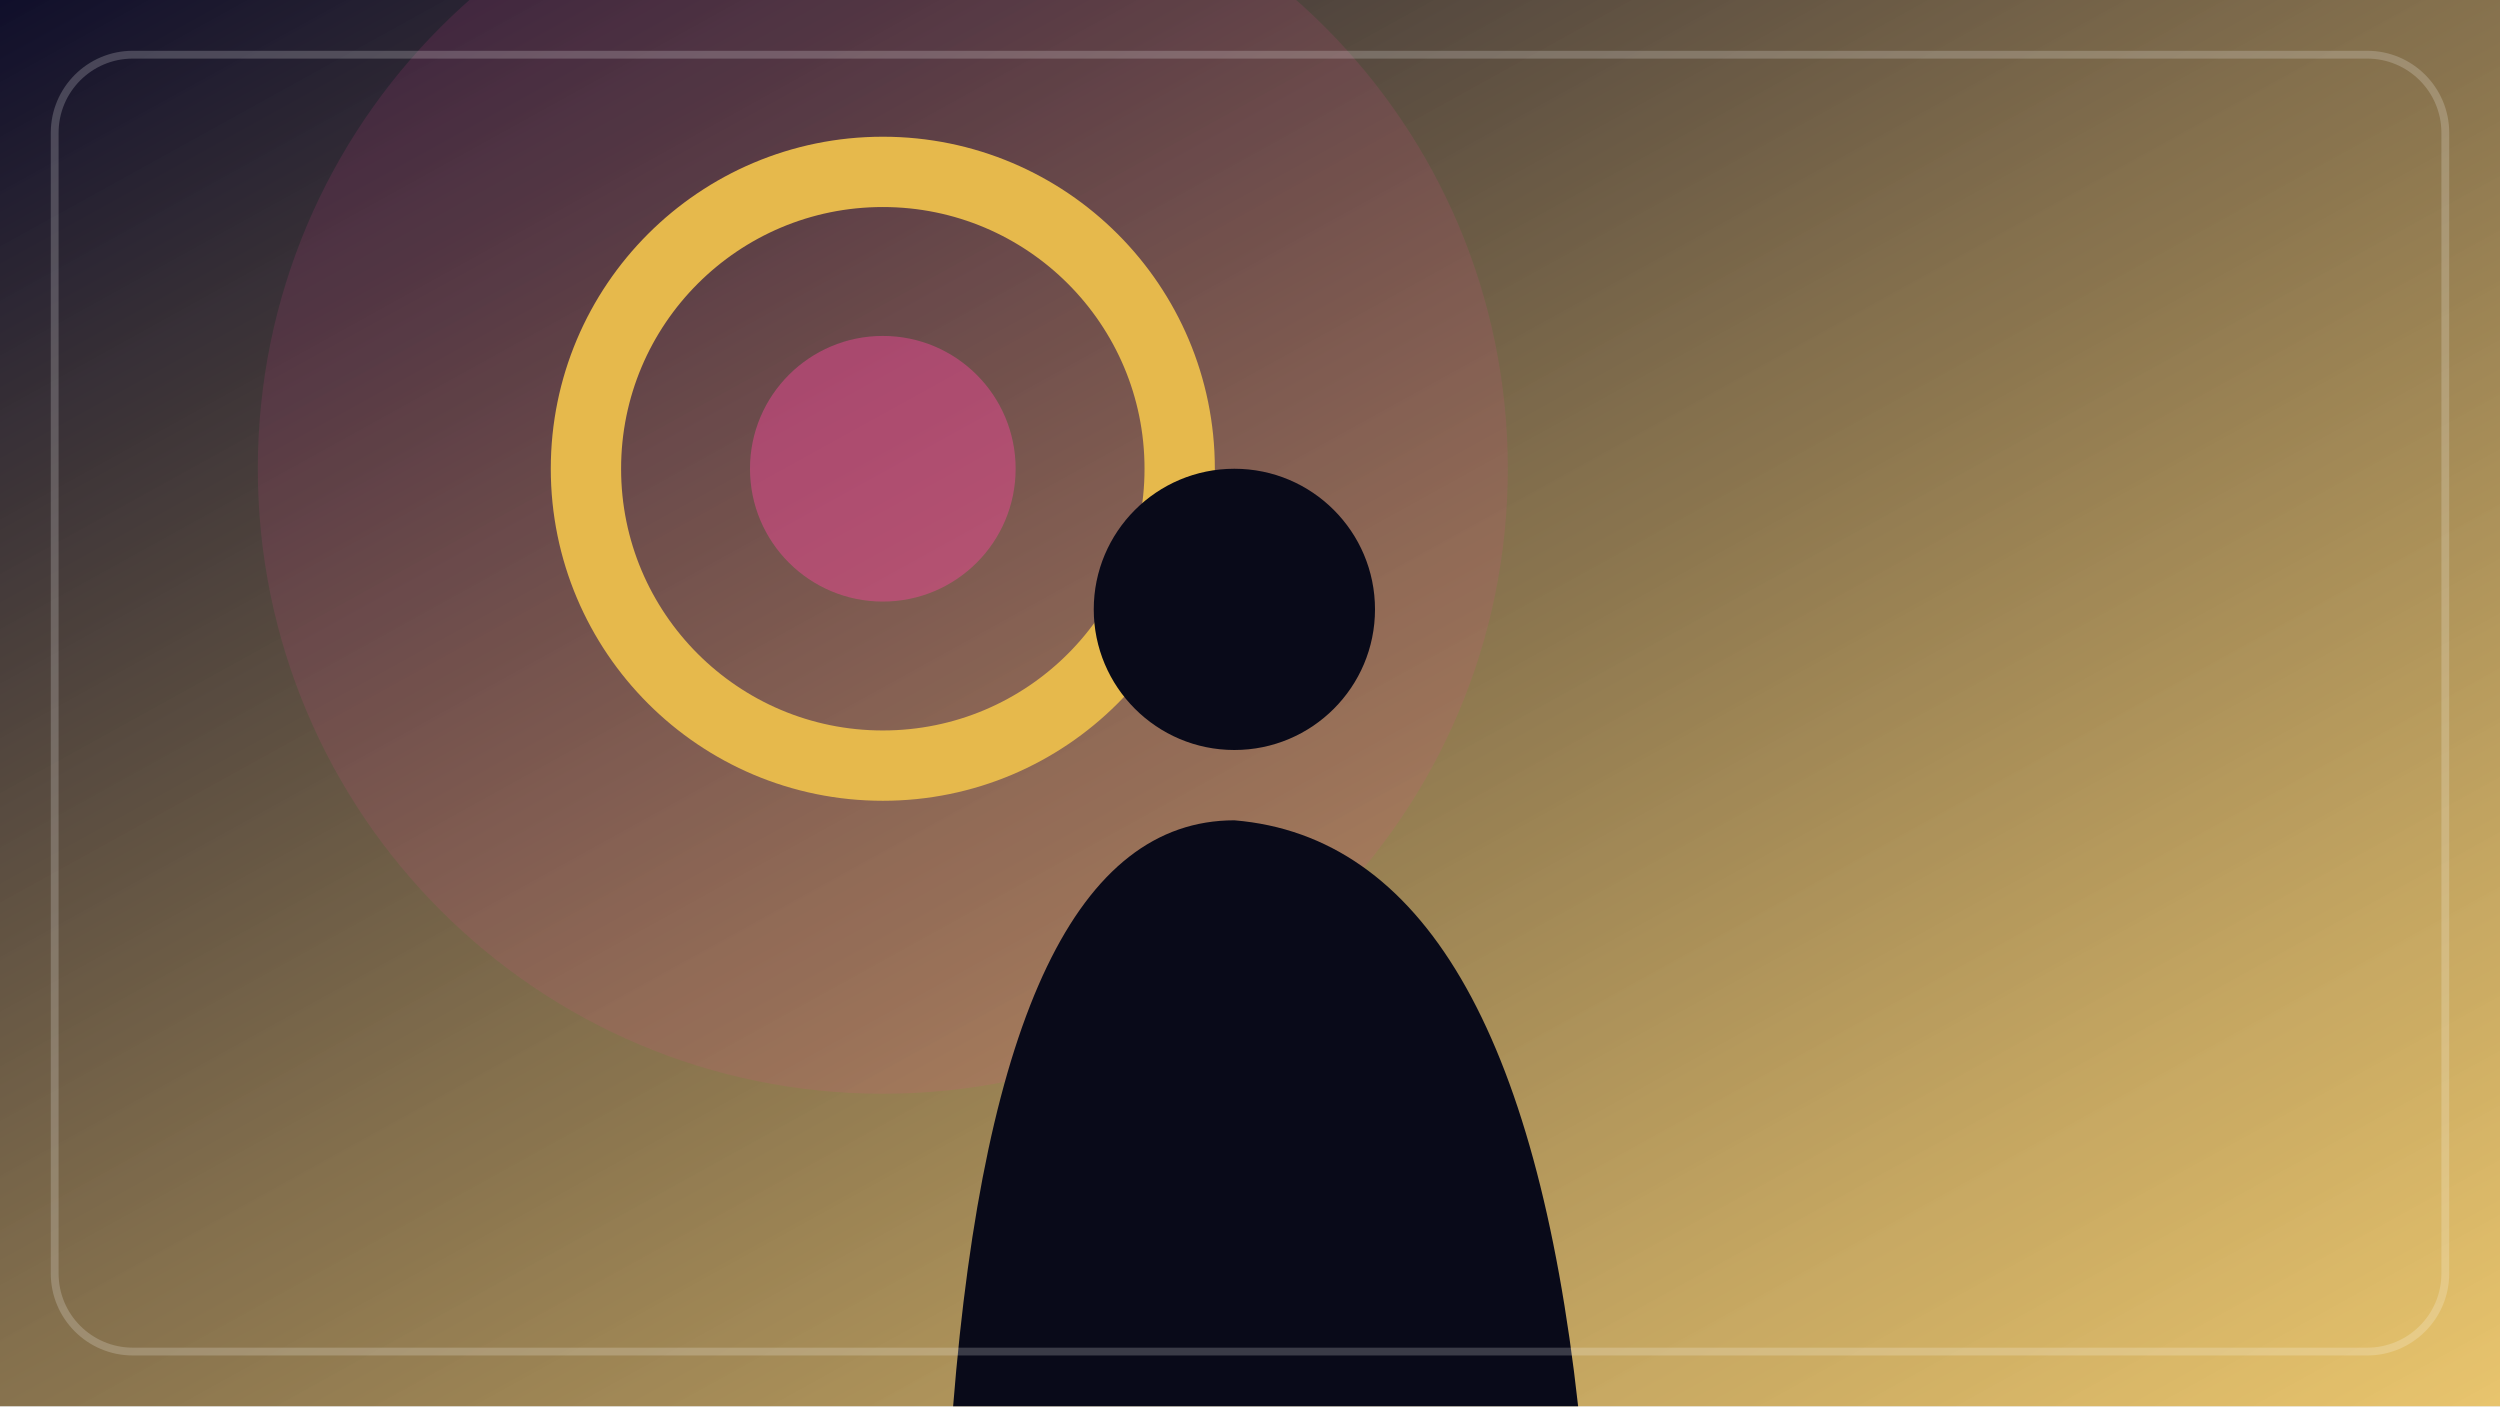
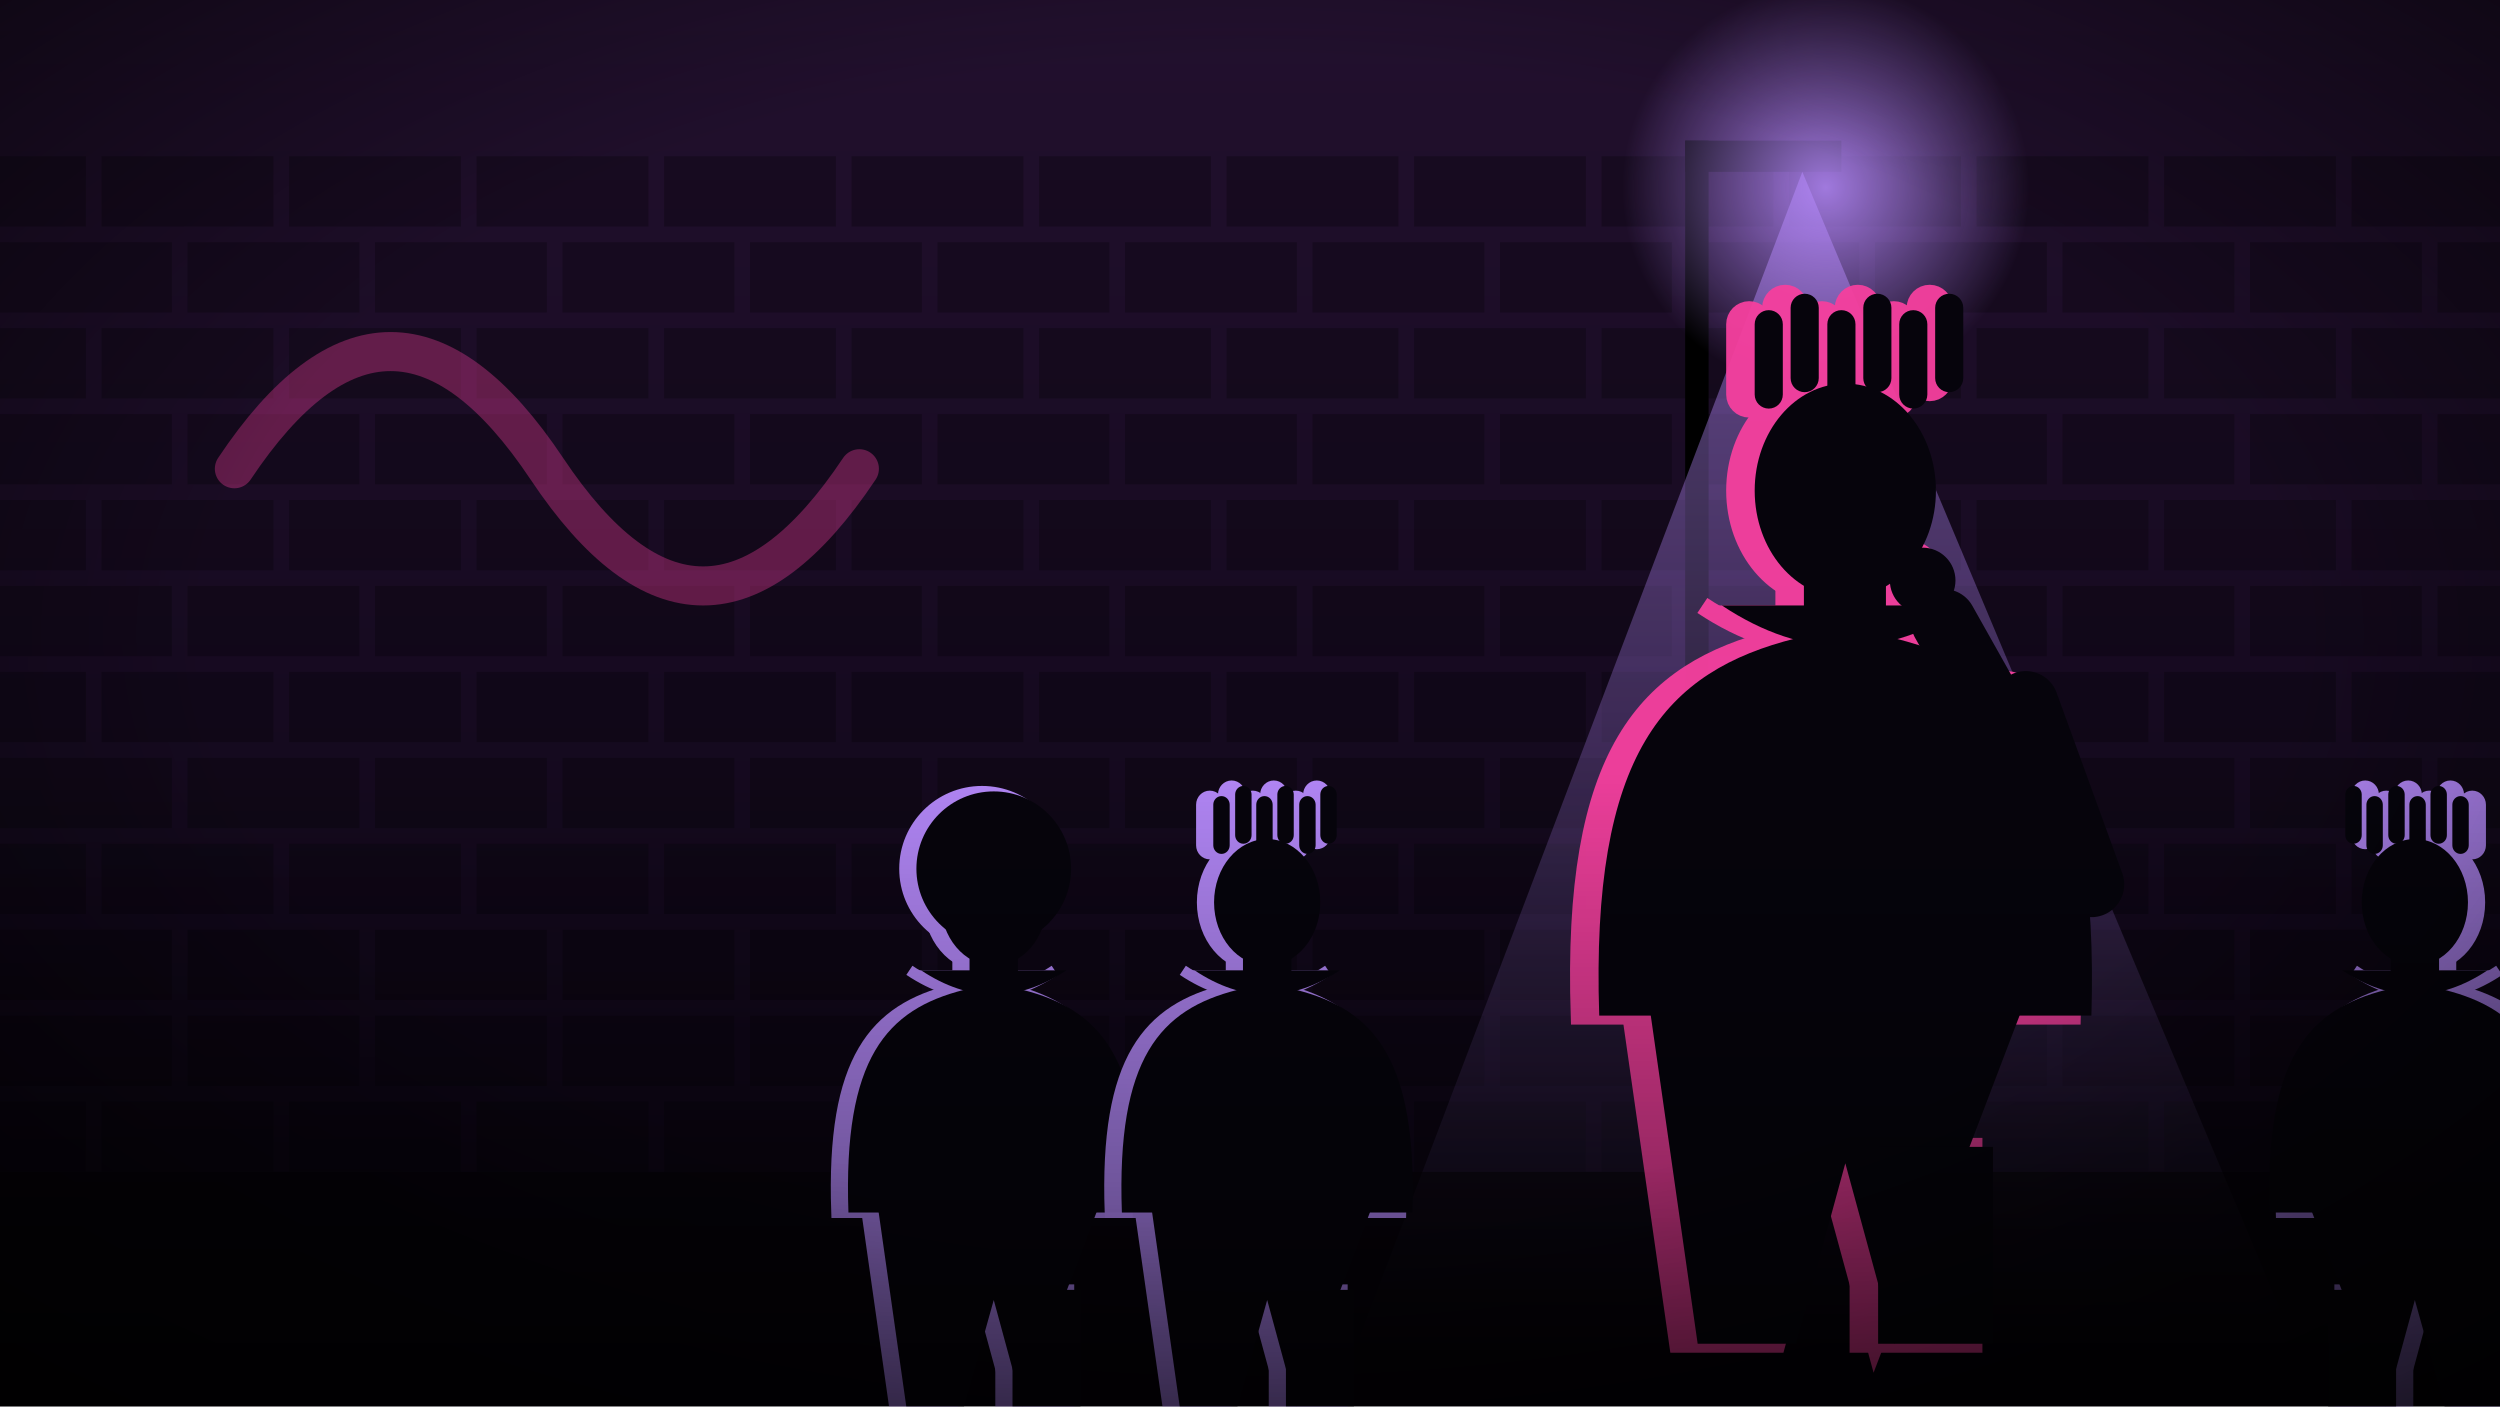
- <svg xmlns="http://www.w3.org/2000/svg" viewBox="0 0 320 180">
+ <svg xmlns="http://www.w3.org/2000/svg" viewBox="0 0 320 180" width="320" height="180" preserveAspectRatio="xMidYMid slice">
  <defs>
-     <linearGradient id="b" x1="0" y1="0" x2="1" y2="1">
-       <stop stop-color="#100F2B" />
-       <stop offset="1" stop-color="#E6B94C" stop-opacity=".8" />
+     <linearGradient id="bgk11" x1="0" y1="0" x2="0" y2="1">
+       <stop offset="0" stop-color="#22102E" />
+       <stop offset="1" stop-color="#0A0412" />
+     </linearGradient>
+     <radialGradient id="glk11" cx=".5" cy=".5" r=".5">
+       <stop offset="0" stop-color="#B88CFF" stop-opacity=".85" />
+       <stop offset="1" stop-color="#B88CFF" stop-opacity="0" />
+     </radialGradient>
+     <radialGradient id="g2k11" cx=".5" cy=".5" r=".5">
+       <stop offset="0" stop-color="#F43F9D" stop-opacity=".7" />
+       <stop offset="1" stop-color="#F43F9D" stop-opacity="0" />
+     </radialGradient>
+     <linearGradient id="bek11" x1="0" y1="0" x2="0" y2="1">
+       <stop offset="0" stop-color="#B88CFF" stop-opacity=".55" />
+       <stop offset="1" stop-color="#B88CFF" stop-opacity="0" />
+     </linearGradient>
+     <radialGradient id="vgk11" cx=".5" cy=".45" r=".75">
+       <stop offset=".55" stop-color="#000" stop-opacity="0" />
+       <stop offset="1" stop-color="#000" stop-opacity=".7" />
+     </radialGradient>
+     <linearGradient id="ftk11" x1="0" y1="0" x2="0" y2="1">
+       <stop offset=".55" stop-color="#000" stop-opacity="0" />
+       <stop offset="1" stop-color="#000" stop-opacity=".55" />
    </linearGradient>
  </defs>
-   <rect width="320" height="180" fill="url(#b)" />
-   <circle cx="113" cy="60" r="80" fill="#E84892" opacity=".13" />
-   <circle cx="113" cy="60" r="38" fill="none" stroke="#E6B94C" stroke-width="9" />
-   <circle cx="113" cy="60" r="17" fill="#E84892" opacity=".5" />
-   <circle cx="158" cy="78" r="18" fill="#090A19" />
-   <path d="M122 180Q128 105 158 105Q194 108 202 180Z" fill="#090A19" />
-   <rect x="7" y="7" width="306" height="166" rx="10" fill="none" stroke="#FFFFFF" stroke-opacity=".2" />
+   <rect width="320" height="180" fill="url(#bgk11)" />
+   <rect x="-11" y="20" width="22" height="9" fill="#000" opacity=".25" />
+   <rect x="13" y="20" width="22" height="9" fill="#000" opacity=".25" />
+   <rect x="37" y="20" width="22" height="9" fill="#000" opacity=".25" />
+   <rect x="61" y="20" width="22" height="9" fill="#000" opacity=".25" />
+   <rect x="85" y="20" width="22" height="9" fill="#000" opacity=".25" />
+   <rect x="109" y="20" width="22" height="9" fill="#000" opacity=".25" />
+   <rect x="133" y="20" width="22" height="9" fill="#000" opacity=".25" />
+   <rect x="157" y="20" width="22" height="9" fill="#000" opacity=".25" />
+   <rect x="181" y="20" width="22" height="9" fill="#000" opacity=".25" />
+   <rect x="205" y="20" width="22" height="9" fill="#000" opacity=".25" />
+   <rect x="229" y="20" width="22" height="9" fill="#000" opacity=".25" />
+   <rect x="253" y="20" width="22" height="9" fill="#000" opacity=".25" />
+   <rect x="277" y="20" width="22" height="9" fill="#000" opacity=".25" />
+   <rect x="301" y="20" width="22" height="9" fill="#000" opacity=".25" />
+   <rect x="0" y="31" width="22" height="9" fill="#000" opacity=".25" />
+   <rect x="24" y="31" width="22" height="9" fill="#000" opacity=".25" />
+   <rect x="48" y="31" width="22" height="9" fill="#000" opacity=".25" />
+   <rect x="72" y="31" width="22" height="9" fill="#000" opacity=".25" />
+   <rect x="96" y="31" width="22" height="9" fill="#000" opacity=".25" />
+   <rect x="120" y="31" width="22" height="9" fill="#000" opacity=".25" />
+   <rect x="144" y="31" width="22" height="9" fill="#000" opacity=".25" />
+   <rect x="168" y="31" width="22" height="9" fill="#000" opacity=".25" />
+   <rect x="192" y="31" width="22" height="9" fill="#000" opacity=".25" />
+   <rect x="216" y="31" width="22" height="9" fill="#000" opacity=".25" />
+   <rect x="240" y="31" width="22" height="9" fill="#000" opacity=".25" />
+   <rect x="264" y="31" width="22" height="9" fill="#000" opacity=".25" />
+   <rect x="288" y="31" width="22" height="9" fill="#000" opacity=".25" />
+   <rect x="312" y="31" width="22" height="9" fill="#000" opacity=".25" />
+   <rect x="-11" y="42" width="22" height="9" fill="#000" opacity=".25" />
+   <rect x="13" y="42" width="22" height="9" fill="#000" opacity=".25" />
+   <rect x="37" y="42" width="22" height="9" fill="#000" opacity=".25" />
+   <rect x="61" y="42" width="22" height="9" fill="#000" opacity=".25" />
+   <rect x="85" y="42" width="22" height="9" fill="#000" opacity=".25" />
+   <rect x="109" y="42" width="22" height="9" fill="#000" opacity=".25" />
+   <rect x="133" y="42" width="22" height="9" fill="#000" opacity=".25" />
+   <rect x="157" y="42" width="22" height="9" fill="#000" opacity=".25" />
+   <rect x="181" y="42" width="22" height="9" fill="#000" opacity=".25" />
+   <rect x="205" y="42" width="22" height="9" fill="#000" opacity=".25" />
+   <rect x="229" y="42" width="22" height="9" fill="#000" opacity=".25" />
+   <rect x="253" y="42" width="22" height="9" fill="#000" opacity=".25" />
+   <rect x="277" y="42" width="22" height="9" fill="#000" opacity=".25" />
+   <rect x="301" y="42" width="22" height="9" fill="#000" opacity=".25" />
+   <rect x="0" y="53" width="22" height="9" fill="#000" opacity=".25" />
+   <rect x="24" y="53" width="22" height="9" fill="#000" opacity=".25" />
+   <rect x="48" y="53" width="22" height="9" fill="#000" opacity=".25" />
+   <rect x="72" y="53" width="22" height="9" fill="#000" opacity=".25" />
+   <rect x="96" y="53" width="22" height="9" fill="#000" opacity=".25" />
+   <rect x="120" y="53" width="22" height="9" fill="#000" opacity=".25" />
+   <rect x="144" y="53" width="22" height="9" fill="#000" opacity=".25" />
+   <rect x="168" y="53" width="22" height="9" fill="#000" opacity=".25" />
+   <rect x="192" y="53" width="22" height="9" fill="#000" opacity=".25" />
+   <rect x="216" y="53" width="22" height="9" fill="#000" opacity=".25" />
+   <rect x="240" y="53" width="22" height="9" fill="#000" opacity=".25" />
+   <rect x="264" y="53" width="22" height="9" fill="#000" opacity=".25" />
+   <rect x="288" y="53" width="22" height="9" fill="#000" opacity=".25" />
+   <rect x="312" y="53" width="22" height="9" fill="#000" opacity=".25" />
+   <rect x="-11" y="64" width="22" height="9" fill="#000" opacity=".25" />
+   <rect x="13" y="64" width="22" height="9" fill="#000" opacity=".25" />
+   <rect x="37" y="64" width="22" height="9" fill="#000" opacity=".25" />
+   <rect x="61" y="64" width="22" height="9" fill="#000" opacity=".25" />
+   <rect x="85" y="64" width="22" height="9" fill="#000" opacity=".25" />
+   <rect x="109" y="64" width="22" height="9" fill="#000" opacity=".25" />
+   <rect x="133" y="64" width="22" height="9" fill="#000" opacity=".25" />
+   <rect x="157" y="64" width="22" height="9" fill="#000" opacity=".25" />
+   <rect x="181" y="64" width="22" height="9" fill="#000" opacity=".25" />
+   <rect x="205" y="64" width="22" height="9" fill="#000" opacity=".25" />
+   <rect x="229" y="64" width="22" height="9" fill="#000" opacity=".25" />
+   <rect x="253" y="64" width="22" height="9" fill="#000" opacity=".25" />
+   <rect x="277" y="64" width="22" height="9" fill="#000" opacity=".25" />
+   <rect x="301" y="64" width="22" height="9" fill="#000" opacity=".25" />
+   <rect x="0" y="75" width="22" height="9" fill="#000" opacity=".25" />
+   <rect x="24" y="75" width="22" height="9" fill="#000" opacity=".25" />
+   <rect x="48" y="75" width="22" height="9" fill="#000" opacity=".25" />
+   <rect x="72" y="75" width="22" height="9" fill="#000" opacity=".25" />
+   <rect x="96" y="75" width="22" height="9" fill="#000" opacity=".25" />
+   <rect x="120" y="75" width="22" height="9" fill="#000" opacity=".25" />
+   <rect x="144" y="75" width="22" height="9" fill="#000" opacity=".25" />
+   <rect x="168" y="75" width="22" height="9" fill="#000" opacity=".25" />
+   <rect x="192" y="75" width="22" height="9" fill="#000" opacity=".25" />
+   <rect x="216" y="75" width="22" height="9" fill="#000" opacity=".25" />
+   <rect x="240" y="75" width="22" height="9" fill="#000" opacity=".25" />
+   <rect x="264" y="75" width="22" height="9" fill="#000" opacity=".25" />
+   <rect x="288" y="75" width="22" height="9" fill="#000" opacity=".25" />
+   <rect x="312" y="75" width="22" height="9" fill="#000" opacity=".25" />
+   <rect x="-11" y="86" width="22" height="9" fill="#000" opacity=".25" />
+   <rect x="13" y="86" width="22" height="9" fill="#000" opacity=".25" />
+   <rect x="37" y="86" width="22" height="9" fill="#000" opacity=".25" />
+   <rect x="61" y="86" width="22" height="9" fill="#000" opacity=".25" />
+   <rect x="85" y="86" width="22" height="9" fill="#000" opacity=".25" />
+   <rect x="109" y="86" width="22" height="9" fill="#000" opacity=".25" />
+   <rect x="133" y="86" width="22" height="9" fill="#000" opacity=".25" />
+   <rect x="157" y="86" width="22" height="9" fill="#000" opacity=".25" />
+   <rect x="181" y="86" width="22" height="9" fill="#000" opacity=".25" />
+   <rect x="205" y="86" width="22" height="9" fill="#000" opacity=".25" />
+   <rect x="229" y="86" width="22" height="9" fill="#000" opacity=".25" />
+   <rect x="253" y="86" width="22" height="9" fill="#000" opacity=".25" />
+   <rect x="277" y="86" width="22" height="9" fill="#000" opacity=".25" />
+   <rect x="301" y="86" width="22" height="9" fill="#000" opacity=".25" />
+   <rect x="0" y="97" width="22" height="9" fill="#000" opacity=".25" />
+   <rect x="24" y="97" width="22" height="9" fill="#000" opacity=".25" />
+   <rect x="48" y="97" width="22" height="9" fill="#000" opacity=".25" />
+   <rect x="72" y="97" width="22" height="9" fill="#000" opacity=".25" />
+   <rect x="96" y="97" width="22" height="9" fill="#000" opacity=".25" />
+   <rect x="120" y="97" width="22" height="9" fill="#000" opacity=".25" />
+   <rect x="144" y="97" width="22" height="9" fill="#000" opacity=".25" />
+   <rect x="168" y="97" width="22" height="9" fill="#000" opacity=".25" />
+   <rect x="192" y="97" width="22" height="9" fill="#000" opacity=".25" />
+   <rect x="216" y="97" width="22" height="9" fill="#000" opacity=".25" />
+   <rect x="240" y="97" width="22" height="9" fill="#000" opacity=".25" />
+   <rect x="264" y="97" width="22" height="9" fill="#000" opacity=".25" />
+   <rect x="288" y="97" width="22" height="9" fill="#000" opacity=".25" />
+   <rect x="312" y="97" width="22" height="9" fill="#000" opacity=".25" />
+   <rect x="-11" y="108" width="22" height="9" fill="#000" opacity=".25" />
+   <rect x="13" y="108" width="22" height="9" fill="#000" opacity=".25" />
+   <rect x="37" y="108" width="22" height="9" fill="#000" opacity=".25" />
+   <rect x="61" y="108" width="22" height="9" fill="#000" opacity=".25" />
+   <rect x="85" y="108" width="22" height="9" fill="#000" opacity=".25" />
+   <rect x="109" y="108" width="22" height="9" fill="#000" opacity=".25" />
+   <rect x="133" y="108" width="22" height="9" fill="#000" opacity=".25" />
+   <rect x="157" y="108" width="22" height="9" fill="#000" opacity=".25" />
+   <rect x="181" y="108" width="22" height="9" fill="#000" opacity=".25" />
+   <rect x="205" y="108" width="22" height="9" fill="#000" opacity=".25" />
+   <rect x="229" y="108" width="22" height="9" fill="#000" opacity=".25" />
+   <rect x="253" y="108" width="22" height="9" fill="#000" opacity=".25" />
+   <rect x="277" y="108" width="22" height="9" fill="#000" opacity=".25" />
+   <rect x="301" y="108" width="22" height="9" fill="#000" opacity=".25" />
+   <rect x="0" y="119" width="22" height="9" fill="#000" opacity=".25" />
+   <rect x="24" y="119" width="22" height="9" fill="#000" opacity=".25" />
+   <rect x="48" y="119" width="22" height="9" fill="#000" opacity=".25" />
+   <rect x="72" y="119" width="22" height="9" fill="#000" opacity=".25" />
+   <rect x="96" y="119" width="22" height="9" fill="#000" opacity=".25" />
+   <rect x="120" y="119" width="22" height="9" fill="#000" opacity=".25" />
+   <rect x="144" y="119" width="22" height="9" fill="#000" opacity=".25" />
+   <rect x="168" y="119" width="22" height="9" fill="#000" opacity=".25" />
+   <rect x="192" y="119" width="22" height="9" fill="#000" opacity=".25" />
+   <rect x="216" y="119" width="22" height="9" fill="#000" opacity=".25" />
+   <rect x="240" y="119" width="22" height="9" fill="#000" opacity=".25" />
+   <rect x="264" y="119" width="22" height="9" fill="#000" opacity=".25" />
+   <rect x="288" y="119" width="22" height="9" fill="#000" opacity=".25" />
+   <rect x="312" y="119" width="22" height="9" fill="#000" opacity=".25" />
+   <rect x="0" y="130" width="22" height="9" fill="#000" opacity=".25" />
+   <rect x="24" y="130" width="22" height="9" fill="#000" opacity=".25" />
+   <rect x="48" y="130" width="22" height="9" fill="#000" opacity=".25" />
+   <rect x="72" y="130" width="22" height="9" fill="#000" opacity=".25" />
+   <rect x="96" y="130" width="22" height="9" fill="#000" opacity=".25" />
+   <rect x="120" y="130" width="22" height="9" fill="#000" opacity=".25" />
+   <rect x="144" y="130" width="22" height="9" fill="#000" opacity=".25" />
+   <rect x="168" y="130" width="22" height="9" fill="#000" opacity=".25" />
+   <rect x="192" y="130" width="22" height="9" fill="#000" opacity=".25" />
+   <rect x="216" y="130" width="22" height="9" fill="#000" opacity=".25" />
+   <rect x="240" y="130" width="22" height="9" fill="#000" opacity=".25" />
+   <rect x="264" y="130" width="22" height="9" fill="#000" opacity=".25" />
+   <rect x="288" y="130" width="22" height="9" fill="#000" opacity=".25" />
+   <rect x="312" y="130" width="22" height="9" fill="#000" opacity=".25" />
+   <rect x="-11" y="141" width="22" height="9" fill="#000" opacity=".25" />
+   <rect x="13" y="141" width="22" height="9" fill="#000" opacity=".25" />
+   <rect x="37" y="141" width="22" height="9" fill="#000" opacity=".25" />
+   <rect x="61" y="141" width="22" height="9" fill="#000" opacity=".25" />
+   <rect x="85" y="141" width="22" height="9" fill="#000" opacity=".25" />
+   <rect x="109" y="141" width="22" height="9" fill="#000" opacity=".25" />
+   <rect x="133" y="141" width="22" height="9" fill="#000" opacity=".25" />
+   <rect x="157" y="141" width="22" height="9" fill="#000" opacity=".25" />
+   <rect x="181" y="141" width="22" height="9" fill="#000" opacity=".25" />
+   <rect x="205" y="141" width="22" height="9" fill="#000" opacity=".25" />
+   <rect x="229" y="141" width="22" height="9" fill="#000" opacity=".25" />
+   <rect x="253" y="141" width="22" height="9" fill="#000" opacity=".25" />
+   <rect x="277" y="141" width="22" height="9" fill="#000" opacity=".25" />
+   <rect x="301" y="141" width="22" height="9" fill="#000" opacity=".25" />
+   <path d="M30 60 q20 -30 40 0 t40 0" stroke="#F43F9D" stroke-width="5" fill="none" opacity=".35" stroke-linecap="round" />
+   <rect x="215.7" y="18" width="3" height="140" fill="#000" />
+   <path d="M215.7 18 h20 v4 h-20z" fill="#000" />
+   <path d="M230.7 22.0 L173.7 172.0 L293.7 172.0 Z" fill="url(#bek11)" opacity="0.90" transform="rotate(0.0 233.7 22.0)" />
+   <circle cx="233.7" cy="24.0" r="26.0" fill="url(#glk11)" />
+   <rect y="150" width="320" height="30" fill="#000" opacity=".5" />
+   <g>
+     <g fill="#B88CFF" stroke="#B88CFF" stroke-width="1.4" opacity=".95">
+       <ellipse cx="125.7" cy="115.5" rx="6.8" ry="8.1" />
+       <circle cx="125.7" cy="111.2" r="9.9" />
+       <rect x="122.6" y="121.7" width="6.2" height="6.2" />
+       <path d="M107.1 155.2 C106.4 135.4 112.0 129.2 121.9 126.7 L129.4 126.7 L129.4 126.7 L129.4 126.7 C139.3 129.2 144.9 135.4 144.3 155.2 Z" />
+       <path d="M110.8 154.0 L114.5 180.0 L121.9 180.0 L125.7 166.4 L129.4 180.0 L139.3 154.0 Z" />
+       <rect x="128.1" y="165.1" width="8.7" height="14.9" />
+       <path d="M116.4 124.2 q9.3 6.2 18.6 0" />
+     </g>
+     <g fill="#06040C" transform="translate(1.5 0)">
+       <ellipse cx="125.7" cy="115.5" rx="6.8" ry="8.1" />
+       <circle cx="125.7" cy="111.2" r="9.9" />
+       <rect x="122.6" y="121.7" width="6.2" height="6.2" />
+       <path d="M107.1 155.2 C106.4 135.4 112.0 129.2 121.9 126.7 L129.4 126.7 L129.4 126.7 L129.4 126.7 C139.3 129.2 144.9 135.4 144.3 155.2 Z" />
+       <path d="M110.8 154.0 L114.5 180.0 L121.9 180.0 L125.7 166.4 L129.4 180.0 L139.3 154.0 Z" />
+       <rect x="128.1" y="165.1" width="8.7" height="14.9" />
+       <path d="M116.4 124.2 q9.3 6.2 18.6 0" />
+     </g>
+   </g>
+   <g>
+     <g fill="#B88CFF" stroke="#B88CFF" stroke-width="1.4" opacity=".95">
+       <ellipse cx="160.7" cy="115.5" rx="6.8" ry="8.1" />
+       <rect x="153.8" y="101.9" width="2.1" height="7.4" rx="1.1" />
+       <rect x="156.6" y="100.6" width="2.1" height="7.4" rx="1.1" />
+       <rect x="159.3" y="101.9" width="2.1" height="7.4" rx="1.1" />
+       <rect x="162.0" y="100.6" width="2.1" height="7.4" rx="1.1" />
+       <rect x="164.8" y="101.9" width="2.1" height="7.4" rx="1.1" />
+       <rect x="167.5" y="100.6" width="2.1" height="7.4" rx="1.1" />
+       <rect x="157.6" y="121.7" width="6.2" height="6.2" />
+       <path d="M142.1 155.2 C141.4 135.4 147.0 129.2 156.9 126.7 L164.4 126.7 L164.4 126.7 L164.4 126.7 C174.3 129.2 179.9 135.4 179.3 155.2 Z" />
+       <path d="M145.8 154.0 L149.5 180.0 L156.9 180.0 L160.7 166.4 L164.4 180.0 L174.3 154.0 Z" />
+       <rect x="163.1" y="165.1" width="8.7" height="14.9" />
+       <path d="M151.4 124.2 q9.3 6.2 18.6 0" />
+     </g>
+     <g fill="#06040C" transform="translate(1.5 0)">
+       <ellipse cx="160.7" cy="115.5" rx="6.8" ry="8.1" />
+       <rect x="153.8" y="101.9" width="2.1" height="7.4" rx="1.1" />
+       <rect x="156.6" y="100.6" width="2.1" height="7.4" rx="1.1" />
+       <rect x="159.3" y="101.9" width="2.1" height="7.4" rx="1.1" />
+       <rect x="162.0" y="100.6" width="2.1" height="7.4" rx="1.1" />
+       <rect x="164.8" y="101.9" width="2.1" height="7.4" rx="1.1" />
+       <rect x="167.5" y="100.6" width="2.1" height="7.4" rx="1.1" />
+       <rect x="157.6" y="121.7" width="6.2" height="6.2" />
+       <path d="M142.1 155.2 C141.4 135.4 147.0 129.2 156.9 126.7 L164.4 126.7 L164.4 126.7 L164.4 126.7 C174.3 129.2 179.9 135.4 179.3 155.2 Z" />
+       <path d="M145.8 154.0 L149.5 180.0 L156.9 180.0 L160.7 166.4 L164.4 180.0 L174.3 154.0 Z" />
+       <rect x="163.1" y="165.1" width="8.7" height="14.9" />
+       <path d="M151.4 124.2 q9.3 6.2 18.6 0" />
+     </g>
+   </g>
+   <g transform="translate(621.3 0) scale(-1 1)">
+     <g fill="#B88CFF" stroke="#B88CFF" stroke-width="1.4" opacity=".95">
+       <ellipse cx="310.7" cy="115.5" rx="6.8" ry="8.1" />
+       <rect x="303.8" y="101.9" width="2.1" height="7.4" rx="1.1" />
+       <rect x="306.6" y="100.6" width="2.1" height="7.4" rx="1.1" />
+       <rect x="309.3" y="101.9" width="2.1" height="7.4" rx="1.1" />
+       <rect x="312.0" y="100.6" width="2.1" height="7.4" rx="1.1" />
+       <rect x="314.8" y="101.9" width="2.1" height="7.4" rx="1.1" />
+       <rect x="317.5" y="100.6" width="2.1" height="7.4" rx="1.1" />
+       <rect x="307.6" y="121.7" width="6.2" height="6.2" />
+       <path d="M292.1 155.2 C291.4 135.4 297.0 129.2 306.9 126.7 L314.4 126.7 L314.4 126.7 L314.4 126.7 C324.3 129.2 329.9 135.4 329.3 155.2 Z" />
+       <path d="M295.8 154.0 L299.5 180.0 L306.9 180.0 L310.7 166.4 L314.4 180.0 L324.3 154.0 Z" />
+       <rect x="313.1" y="165.1" width="8.7" height="14.9" />
+       <path d="M301.4 124.2 q9.3 6.2 18.6 0" />
+     </g>
+     <g fill="#06040C" transform="translate(1.5 0)">
+       <ellipse cx="310.7" cy="115.5" rx="6.8" ry="8.1" />
+       <rect x="303.8" y="101.9" width="2.1" height="7.4" rx="1.1" />
+       <rect x="306.6" y="100.6" width="2.1" height="7.4" rx="1.1" />
+       <rect x="309.3" y="101.9" width="2.1" height="7.4" rx="1.1" />
+       <rect x="312.0" y="100.6" width="2.1" height="7.4" rx="1.1" />
+       <rect x="314.8" y="101.9" width="2.1" height="7.4" rx="1.1" />
+       <rect x="317.5" y="100.6" width="2.1" height="7.4" rx="1.1" />
+       <rect x="307.6" y="121.7" width="6.2" height="6.2" />
+       <path d="M292.1 155.2 C291.4 135.4 297.0 129.2 306.9 126.7 L314.4 126.7 L314.4 126.7 L314.4 126.7 C324.3 129.2 329.9 135.4 329.3 155.2 Z" />
+       <path d="M295.8 154.0 L299.5 180.0 L306.9 180.0 L310.7 166.4 L314.4 180.0 L324.3 154.0 Z" />
+       <rect x="313.1" y="165.1" width="8.7" height="14.9" />
+       <path d="M301.4 124.2 q9.3 6.2 18.6 0" />
+     </g>
+   </g>
+   <g transform="translate(691.3 0) scale(-1 1)">
+     <g fill="#B88CFF" stroke="#B88CFF" stroke-width="1.4" opacity=".95">
+       <ellipse cx="345.7" cy="115.5" rx="6.8" ry="8.1" />
+       <ellipse cx="345.7" cy="112.4" rx="7.8" ry="5.6" />
+       <rect x="344.4" y="111.8" width="12.4" height="2.5" rx="1.2" />
+       <rect x="342.6" y="121.7" width="6.2" height="6.2" />
+       <path d="M327.1 155.2 C326.4 135.4 332.0 129.2 341.9 126.7 L349.4 126.7 L349.4 126.7 L349.4 126.7 C359.3 129.2 364.9 135.4 364.3 155.2 Z" />
+       <path d="M330.8 154.0 L334.5 180.0 L341.9 180.0 L345.7 166.4 L349.4 180.0 L359.3 154.0 Z" />
+       <rect x="348.1" y="165.1" width="8.7" height="14.9" />
+       <path d="M336.4 124.2 q9.3 6.2 18.6 0" />
+     </g>
+     <g fill="#06040C" transform="translate(1.5 0)">
+       <ellipse cx="345.7" cy="115.5" rx="6.8" ry="8.1" />
+       <ellipse cx="345.7" cy="112.4" rx="7.8" ry="5.6" />
+       <rect x="344.4" y="111.8" width="12.4" height="2.5" rx="1.2" />
+       <rect x="342.6" y="121.7" width="6.2" height="6.2" />
+       <path d="M327.1 155.2 C326.4 135.4 332.0 129.2 341.9 126.7 L349.4 126.7 L349.4 126.7 L349.4 126.7 C359.3 129.2 364.9 135.4 364.3 155.2 Z" />
+       <path d="M330.8 154.0 L334.5 180.0 L341.9 180.0 L345.7 166.4 L349.4 180.0 L359.3 154.0 Z" />
+       <rect x="348.1" y="165.1" width="8.7" height="14.9" />
+       <path d="M336.4 124.2 q9.3 6.2 18.6 0" />
+     </g>
+   </g>
+   <g>
+     <g fill="#F43F9D" stroke="#F43F9D" stroke-width="2.3" opacity=".95">
+       <ellipse cx="233.7" cy="62.8" rx="11.6" ry="13.7" />
+       <rect x="222.1" y="39.7" width="3.6" height="12.6" rx="1.8" />
+       <rect x="226.7" y="37.6" width="3.6" height="12.6" rx="1.8" />
+       <rect x="231.4" y="39.7" width="3.6" height="12.6" rx="1.8" />
+       <rect x="236.0" y="37.6" width="3.6" height="12.6" rx="1.8" />
+       <rect x="240.6" y="39.7" width="3.6" height="12.6" rx="1.8" />
+       <rect x="245.2" y="37.6" width="3.6" height="12.6" rx="1.8" />
+       <rect x="228.4" y="73.3" width="10.5" height="10.5" />
+       <path d="M202.2 130.0 C201.1 96.4 210.6 85.9 227.4 81.7 L240.0 81.7 L240.0 81.7 L240.0 81.7 C256.8 85.9 266.2 96.4 265.2 130.0 Z" />
+       <path d="M208.5 127.9 L214.8 172.0 L227.4 172.0 L233.7 148.9 L240.0 172.0 L256.8 127.9 Z" />
+       <rect x="237.9" y="146.8" width="14.7" height="25.2" />
+       <path d="M256.8 90.1 L265.2 113.2 L246.3 79.6" fill="none" stroke="#F43F9D" stroke-width="8.4" stroke-linecap="round" stroke-linejoin="round" />
+       <path d="M246.3 79.6 L250.5 90.1" stroke="#F43F9D" stroke-width="3.4" stroke-linecap="round" />
+       <circle cx="243.6" cy="74.3" r="4.2" />
+       <path d="M217.9 77.5 q15.8 10.5 31.5 0" />
+     </g>
+     <g fill="#06040C" transform="translate(2.5 0)">
+       <ellipse cx="233.7" cy="62.8" rx="11.6" ry="13.7" />
+       <rect x="222.1" y="39.7" width="3.6" height="12.6" rx="1.8" />
+       <rect x="226.7" y="37.6" width="3.6" height="12.6" rx="1.8" />
+       <rect x="231.4" y="39.7" width="3.6" height="12.6" rx="1.8" />
+       <rect x="236.0" y="37.6" width="3.6" height="12.6" rx="1.8" />
+       <rect x="240.6" y="39.7" width="3.6" height="12.6" rx="1.8" />
+       <rect x="245.2" y="37.6" width="3.6" height="12.6" rx="1.8" />
+       <rect x="228.4" y="73.3" width="10.5" height="10.5" />
+       <path d="M202.2 130.0 C201.1 96.4 210.6 85.9 227.4 81.7 L240.0 81.7 L240.0 81.7 L240.0 81.7 C256.8 85.9 266.2 96.4 265.2 130.0 Z" />
+       <path d="M208.5 127.9 L214.8 172.0 L227.4 172.0 L233.7 148.9 L240.0 172.0 L256.8 127.9 Z" />
+       <rect x="237.9" y="146.8" width="14.7" height="25.2" />
+       <path d="M256.8 90.1 L265.2 113.2 L246.3 79.6" fill="none" stroke="#06040C" stroke-width="8.4" stroke-linecap="round" stroke-linejoin="round" />
+       <path d="M246.3 79.6 L250.5 90.1" stroke="#06040C" stroke-width="3.4" stroke-linecap="round" />
+       <circle cx="243.6" cy="74.3" r="4.2" />
+       <path d="M217.9 77.5 q15.8 10.5 31.5 0" />
+     </g>
+   </g>
+   <rect width="320" height="180" fill="url(#vgk11)" />
+   <rect width="320" height="180" fill="url(#ftk11)" />
</svg>
